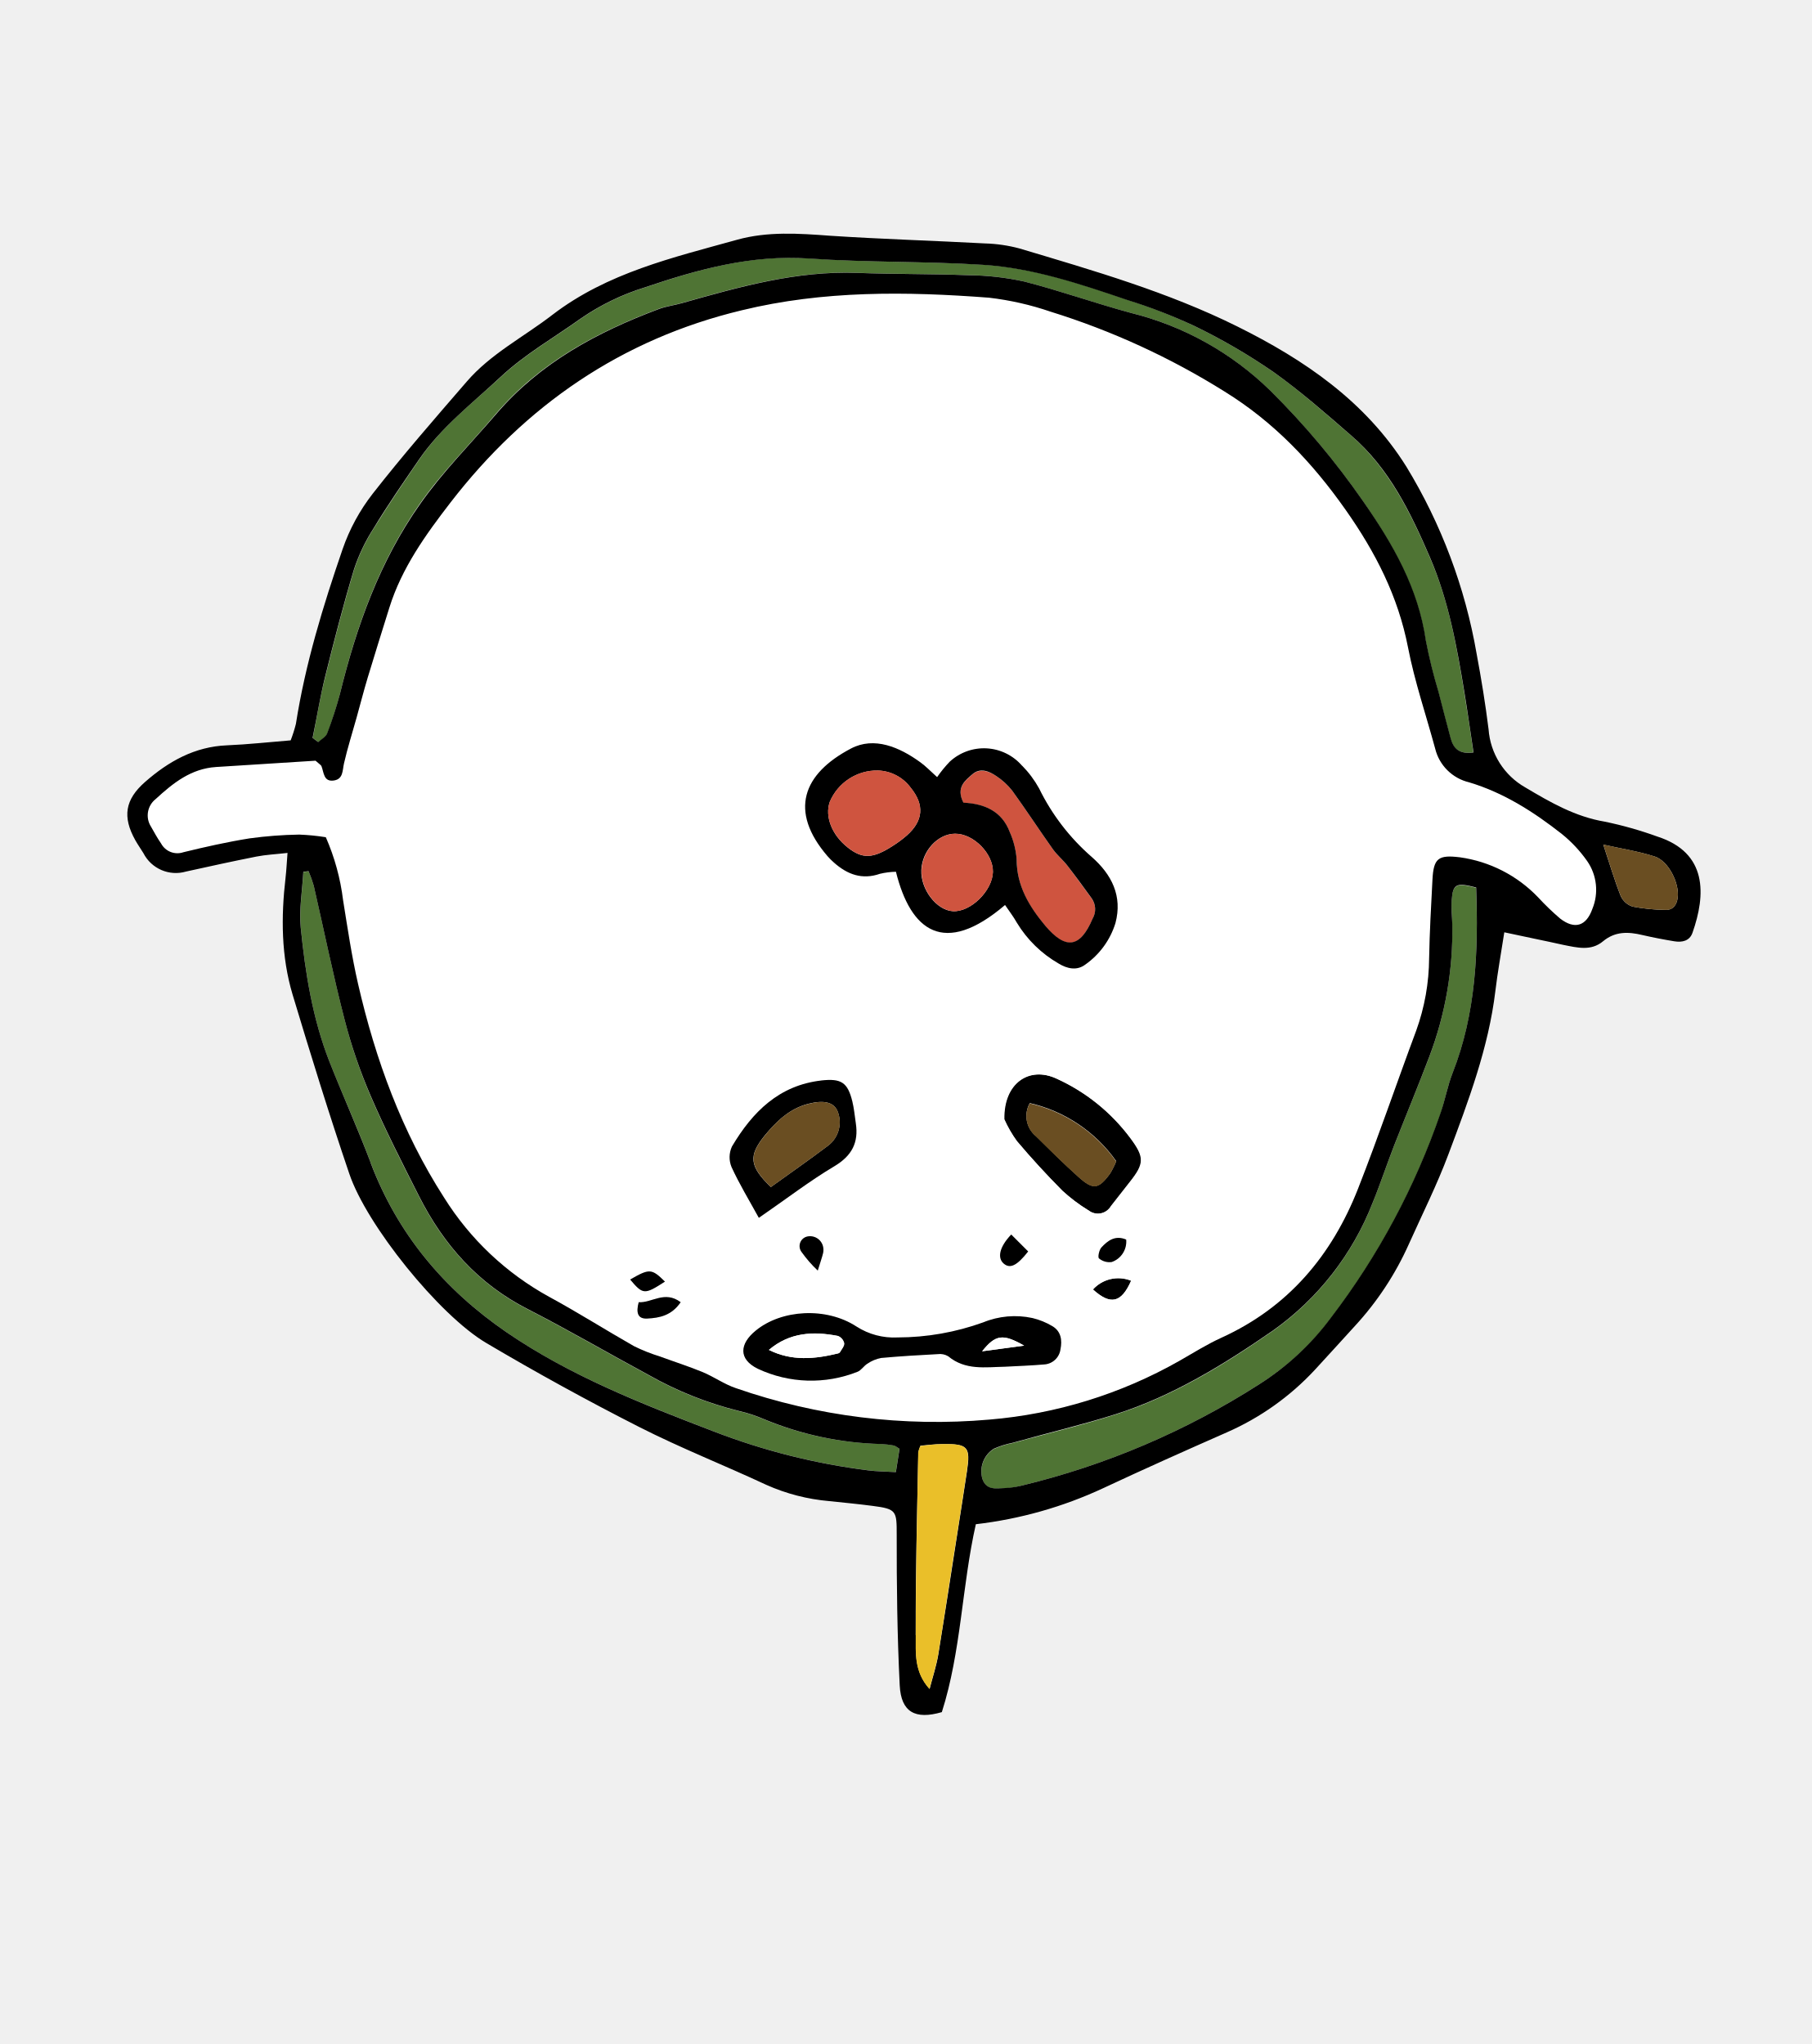
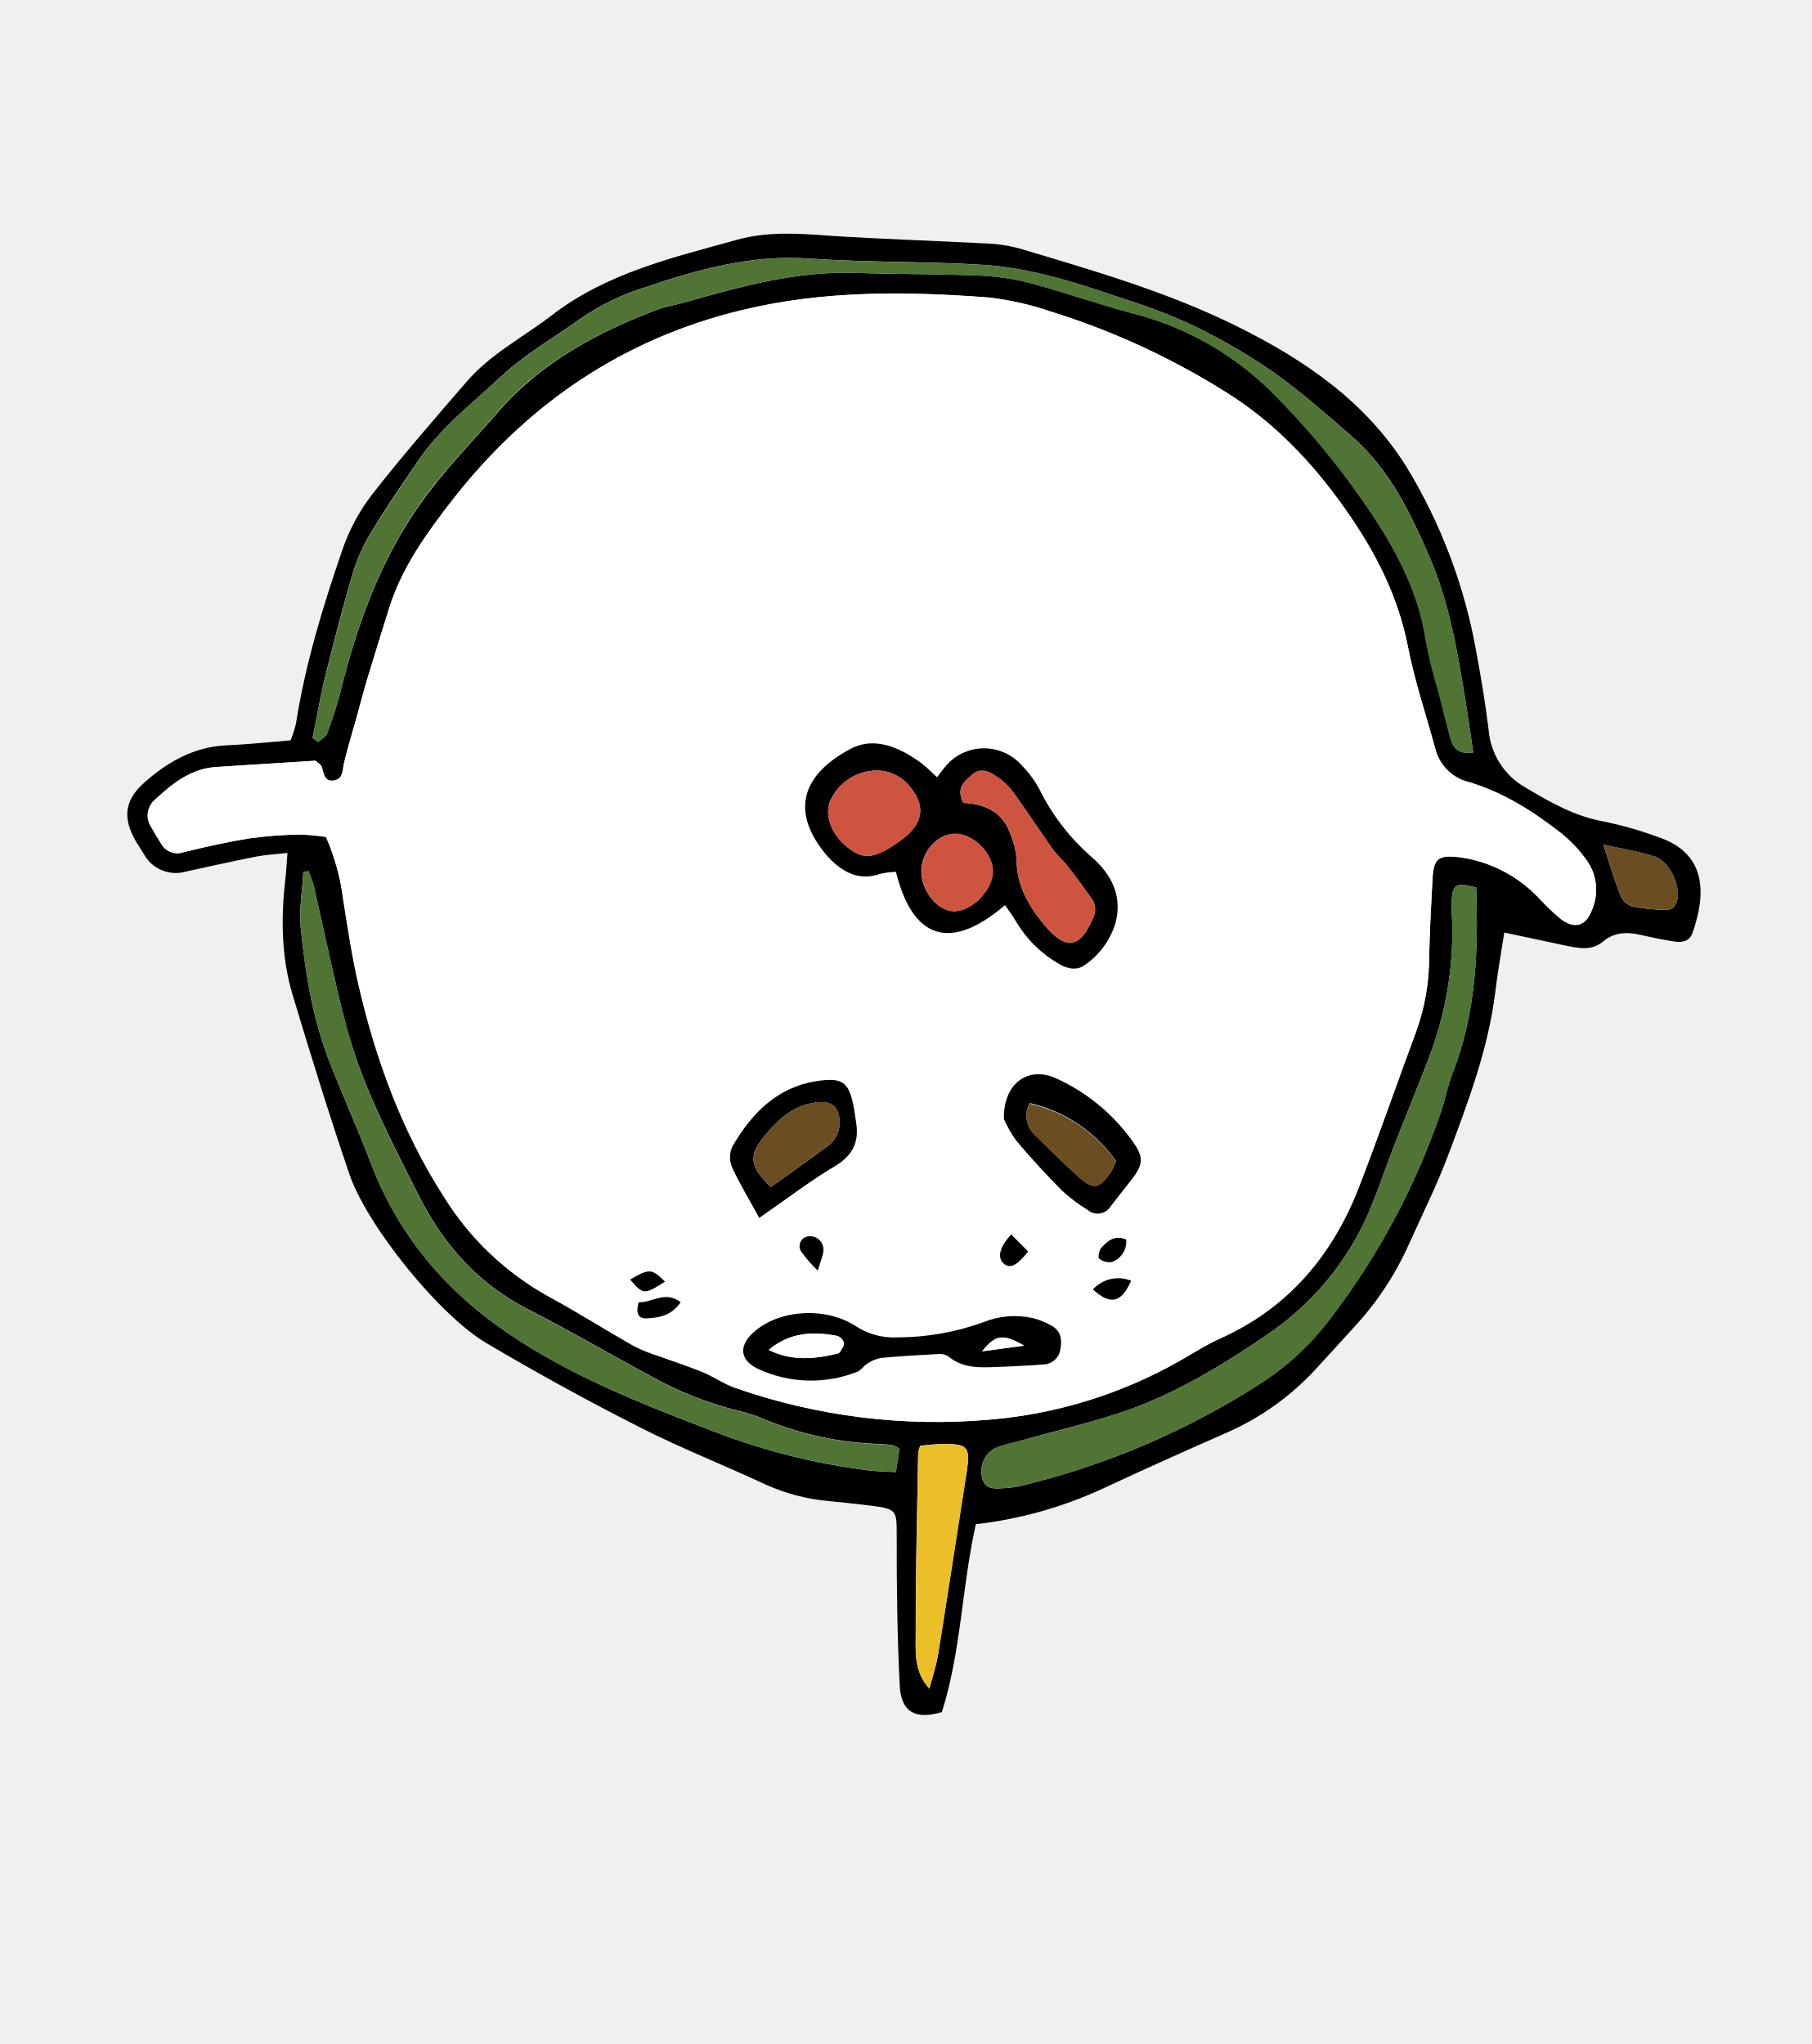
<svg xmlns="http://www.w3.org/2000/svg" id="圖層_1" data-name="圖層 1" viewBox="0 0 287.81 324.7">
  <defs>
-     <style>.cls-1{fill:#4f7434;}.cls-2{fill:#fff;}.cls-3{fill:#cf543f;}.cls-4{fill:#6a4e22;}.cls-5{fill:#eabf29;}</style>
+     <style>.cls-1{fill:#6a4e22;}.cls-2{fill:#fff;}.cls-3{fill:#4f7434;}.cls-4{fill:#cf543f;}.cls-5{fill:#eabf29;}</style>
  </defs>
-   <path d="M164.56,180.48c2.21,2.19,4.43,4.38,6.74,6.46s3.16,2,5-.49a12.82,12.82,0,0,0,1-2,23.16,23.16,0,0,0-13.73-9.22A4.14,4.14,0,0,0,164.56,180.48Zm3.21-9.15a30.14,30.14,0,0,1,11.73,9.43c2.3,3.08,2.27,4.07-.06,7-1,1.27-2,2.55-3,3.83a2.42,2.42,0,0,1-3.62.65,26.7,26.7,0,0,1-4.12-3.1c-2.51-2.53-4.94-5.17-7.24-7.9a19.39,19.39,0,0,1-2-3.47C159.35,172.08,163.38,169.3,167.77,171.33Z" />
-   <path class="cls-1" d="M128.59,41.05c9.18.66,18.41.44,27.6,1,7.9.5,15.4,3,22.85,5.57a85.43,85.43,0,0,1,10.65,4.15,95.92,95.92,0,0,1,12.54,7.3c4.34,3.06,8.32,6.63,12.36,10.1,6,5.21,9.42,12.2,12.51,19.35,3,6.86,4.27,14.13,5.47,21.44.52,3.16,1,6.33,1.45,9.56-2.24.33-3.19-.62-3.63-2.26q-1-3.68-1.93-7.38a81.43,81.43,0,0,1-2-8.08c-1.24-8.39-5.3-15.43-10-22.22a124.71,124.71,0,0,0-14.69-17.51,48.18,48.18,0,0,0-22.12-12.36c-5.69-1.51-11.25-3.52-17-5a42.89,42.89,0,0,0-8.89-1c-5.89-.23-11.8-.15-17.69-.37-9.63-.36-18.73,2.23-27.84,4.81-1.22.34-2.5.5-3.67.94-9.82,3.69-18.85,8.52-25.83,16.69-4,4.74-8.45,9.12-12.07,14.28C60.25,89.25,56.61,99.48,54,110.21A64,64,0,0,1,52,116.49c-.2.57-.94.94-1.43,1.4l-.89-.66c.65-3.26,1.17-6.54,2-9.76,1.42-5.71,2.89-11.42,4.59-17.06a28.62,28.62,0,0,1,3.14-6.54c2.3-3.73,4.79-7.36,7.27-11,3.51-5.11,8.4-8.87,12.88-13,3.9-3.64,8.48-6.22,12.75-9.29a37.48,37.48,0,0,1,10.18-4.93C110.95,42.77,119.44,40.4,128.59,41.05Z" />
+   <path d="M263.25,132.93c8,2.58,7.71,9.24,5.58,15.29-.46,1.31-1.66,1.55-2.88,1.35-1.71-.28-3.41-.61-5.1-1-2.23-.53-4.31-.6-6.23,1s-4.12,1-6.3.57c-3-.67-6-1.26-9.38-2-.53,3.45-1.07,6.37-1.42,9.33-1.08,9-4.29,17.49-7.45,25.92-1.82,4.87-4.16,9.53-6.29,14.28a48.13,48.13,0,0,1-8.56,13c-2.12,2.3-4.19,4.63-6.32,6.92a42.2,42.2,0,0,1-14.06,10c-6.56,2.89-13.11,5.81-19.6,8.85A65.94,65.94,0,0,1,155,242.13c-2.23,9.9-2.32,20.19-5.4,29.85-4.24,1.23-6.47,0-6.69-4.24-.4-8-.49-15.94-.48-23.92,0-3.78,0-4.11-3.81-4.6-2.29-.3-4.6-.52-6.89-.76a31,31,0,0,1-10-2.58c-6.71-3.13-13.62-5.85-20.21-9.2q-12.36-6.28-24.31-13.35c-7.47-4.42-19-18.71-21.75-26.91-3.2-9.41-6.13-18.91-9-28.44-1.81-6.06-1.84-12.32-1.11-18.58.13-1.12.18-2.25.31-3.91-1.84.21-3.41.28-4.94.58-3.74.74-7.46,1.56-11.18,2.38a5.78,5.78,0,0,1-6.77-2.92c-.42-.69-.89-1.35-1.29-2.06-2.07-3.71-1.64-6.45,1.55-9.25,3.74-3.28,7.89-5.61,13-5.82,3.33-.14,6.66-.51,10.13-.79A22.21,22.21,0,0,0,47,115c1.49-9.52,4.3-18.7,7.42-27.77a30.62,30.62,0,0,1,4.77-8.79c4.77-6.1,9.86-11.94,14.93-17.8C77.93,56.2,83.18,53.54,87.76,50c8.72-6.68,19.13-9.08,29.34-11.92,4.81-1.34,9.8-1,14.76-.63,8.19.54,16.41.78,24.6,1.22a23.65,23.65,0,0,1,5.47.8c11.74,3.51,23.53,6.9,34.56,12.37,10.7,5.31,20.4,11.91,26.9,22.3a84.93,84.93,0,0,1,11.15,29.7c.75,4,1.4,8,1.9,12a11.58,11.58,0,0,0,5.84,9.25c4,2.38,7.93,4.65,12.64,5.44A60.29,60.29,0,0,1,263.25,132.93Zm3.23,9.69c.31-2.31-1.45-5.85-3.65-6.56-2.58-.83-5.29-1.24-8.17-1.89,1,3,1.76,5.63,2.76,8.15a3.15,3.15,0,0,0,1.9,1.7,29.9,29.9,0,0,0,5.15.52C265.73,144.6,266.32,143.79,266.48,142.62Zm-13.56,1.79a8,8,0,0,0-.82-7.63,21,21,0,0,0-4-4.28c-4.47-3.52-9.25-6.58-14.77-8.23a7.27,7.27,0,0,1-5.37-5.35c-1.45-5.35-3.26-10.64-4.31-16.06-1.58-8.14-5.17-15.13-9.92-21.88-5.29-7.52-11.4-13.95-19.2-18.77a118.11,118.11,0,0,0-27.66-12.7,46.86,46.86,0,0,0-9.78-2.22c-13.16-1-26.29-1.16-39.27,2C98.7,53.88,83.48,64.39,71.56,79.82c-3.94,5.11-7.74,10.39-9.71,16.69-1.16,3.73-2.34,7.45-3.46,11.18-.63,2.09-1.16,4.2-1.75,6.3-.67,2.42-1.44,4.82-2,7.27-.26,1.14-.11,2.48-1.58,2.72-1.68.27-1.6-1.27-2-2.28-.08-.18-.32-.3-.94-.86l-15.78,1c-4,.25-6.86,2.56-9.61,5.09a3.31,3.31,0,0,0-.74,4.4c.51.91,1,1.8,1.6,2.67a2.94,2.94,0,0,0,3.55,1.38c3.48-.85,7-1.64,10.51-2.2a66.14,66.14,0,0,1,7.88-.6,35.06,35.06,0,0,1,4.23.38,35.7,35.7,0,0,1,2.74,10c.72,4.45,1.37,8.91,2.38,13.3,2.76,12,6.94,23.49,13.66,33.94A45.47,45.47,0,0,0,87.21,206c4.57,2.48,9,5.29,13.5,7.85a28,28,0,0,0,4.13,1.64c2.25.83,4.55,1.56,6.78,2.48,1.79.75,3.42,1.92,5.25,2.54a96.85,96.85,0,0,0,40.29,5,73.42,73.42,0,0,0,30.17-9.33c2.21-1.26,4.38-2.63,6.69-3.68,10.61-4.83,17.53-13.07,21.7-23.7,3.25-8.28,6.11-16.72,9.22-25.06A34.47,34.47,0,0,0,227,152.21c.08-4.16.31-8.33.53-12.49.18-3.39.93-3.95,4.36-3.53a21.22,21.22,0,0,1,12.43,6.37,40.94,40.94,0,0,0,3.5,3.37C250.14,147.7,252,147.12,252.92,144.4Zm-22.2,26.07c3.73-9.48,4.11-19.34,3.75-29.49-3.21-.83-3.7-.56-3.89,2.08-.09,1.26.07,2.54.1,3.81a56.23,56.23,0,0,1-3.66,21c-1.8,4.74-3.75,9.43-5.6,14.15-1.17,3-2.18,6.09-3.41,9.08a44.8,44.8,0,0,1-15.8,20.25c-7.78,5.38-15.9,10.4-25,13.3-5.39,1.71-10.9,3-16.35,4.54a14.53,14.53,0,0,0-3,.94,4.26,4.26,0,0,0-1.81,4.83c.62,1.79,2.14,1.48,3.49,1.43a14.52,14.52,0,0,0,2.73-.39A123.73,123.73,0,0,0,200,219.91a42.64,42.64,0,0,0,11.39-10.57,115.22,115.22,0,0,0,17.43-32.56C229.55,174.7,229.92,172.5,230.72,170.47Zm-.34-53.2c.44,1.64,1.39,2.59,3.63,2.26-.49-3.23-.93-6.4-1.45-9.56-1.2-7.3-2.51-14.58-5.47-21.44-3.09-7.15-6.46-14.14-12.51-19.35-4-3.47-8-7-12.36-10.1a95.92,95.92,0,0,0-12.54-7.3A85.43,85.43,0,0,0,179,47.64c-7.44-2.54-15-5.07-22.85-5.57-9.18-.58-18.42-.36-27.6-1s-17.65,1.71-26.09,4.57a37.48,37.48,0,0,0-10.18,4.93c-4.27,3.06-8.85,5.65-12.75,9.29-4.48,4.18-9.36,7.93-12.88,13-2.48,3.62-5,7.25-7.27,11a28.62,28.62,0,0,0-3.14,6.54c-1.7,5.63-3.17,11.34-4.59,17.06-.8,3.22-1.32,6.51-2,9.76l.89.66c.49-.46,1.23-.83,1.43-1.4A64,64,0,0,0,54,110.21c2.64-10.73,6.29-21,12.73-30.14,3.62-5.15,8-9.54,12.07-14.28,7-8.17,16-13,25.83-16.69,1.17-.44,2.46-.6,3.67-.94,9.11-2.58,18.21-5.17,27.84-4.81,5.89.22,11.8.14,17.69.37a42.89,42.89,0,0,1,8.89,1c5.7,1.46,11.26,3.46,17,5a48.18,48.18,0,0,1,22.12,12.36,124.71,124.71,0,0,1,14.69,17.51c4.74,6.79,8.8,13.83,10,22.22a81.43,81.43,0,0,0,2,8.08Q229.39,113.59,230.38,117.27ZM153.56,233.73c.59-3.91.16-4.4-3.91-4.34-1.21,0-2.42.17-3.47.25a5.37,5.37,0,0,0-.34,1c-.16,9.69-.43,19.38-.39,29.06,0,2.79-.3,5.79,2.18,8.54.47-1.84,1.08-3.65,1.39-5.52,1-6.14,1.94-12.3,2.9-18.45C152.47,240.8,153,237.27,153.56,233.73Zm-10.69-3.59c-.5-.3-.68-.49-.89-.52a15.78,15.78,0,0,0-2.06-.24,51.67,51.67,0,0,1-18.55-3.94,23.33,23.33,0,0,0-3.95-1.3A56.84,56.84,0,0,1,103,218.4c-6.41-3.46-12.7-7.13-19.18-10.45-7.85-4-13.34-10.2-17.25-17.92-2.66-5.26-5.35-10.51-7.68-15.92A82.59,82.59,0,0,1,54.74,162c-1.81-7-3.27-14.18-4.9-21.28a20.52,20.52,0,0,0-.83-2.33l-.83.1c-.16,3-.7,6-.41,8.89.73,7.24,1.88,14.44,4.56,21.28,2.1,5.38,4.5,10.64,6.53,16C63.14,196,70.49,204.78,80.4,211.6c10.2,7,21.62,11.44,33.06,15.83a104.14,104.14,0,0,0,24.48,6.15c1.35.17,2.72.17,4.36.27Z" />
+   <path class="cls-1" d="M262.83,136.05c2.2.71,4,4.26,3.65,6.56-.16,1.17-.75,2-2,1.92a29.9,29.9,0,0,1-5.15-.52,3.15,3.15,0,0,1-1.9-1.7c-1-2.52-1.76-5.13-2.76-8.15C257.54,134.81,260.25,135.22,262.83,136.05Z" />
+   <path class="cls-2" d="M252.1,136.77a8,8,0,0,1,.82,7.63c-1,2.72-2.78,3.3-5.1,1.52a40.94,40.94,0,0,1-3.5-3.37,21.22,21.22,0,0,0-12.43-6.37c-3.44-.42-4.18.14-4.36,3.53-.22,4.16-.45,8.33-.53,12.49A34.47,34.47,0,0,1,225,163.75c-3.11,8.34-6,16.78-9.22,25.06-4.18,10.63-11.09,18.87-21.7,23.7-2.31,1-4.48,2.42-6.69,3.68a73.42,73.42,0,0,1-30.17,9.33,96.85,96.85,0,0,1-40.29-5c-1.83-.61-3.46-1.79-5.25-2.54-2.22-.92-4.52-1.65-6.78-2.48a28,28,0,0,1-4.13-1.64c-4.53-2.56-8.93-5.37-13.5-7.85a45.47,45.47,0,0,1-16.68-15.83c-6.72-10.45-10.89-21.92-13.66-33.94-1-4.38-1.66-8.85-2.38-13.3a35.7,35.7,0,0,0-2.74-10,35.06,35.06,0,0,0-4.23-.38,66.14,66.14,0,0,0-7.88.6c-3.53.57-7,1.35-10.51,2.2A2.94,2.94,0,0,1,25.58,134c-.56-.87-1.09-1.77-1.6-2.67a3.31,3.31,0,0,1,.74-4.4c2.75-2.52,5.65-4.83,9.61-5.09l15.78-1c.63.56.86.67.94.86.41,1,.33,2.55,2,2.28,1.47-.24,1.32-1.58,1.58-2.72.56-2.45,1.33-4.85,2-7.27.58-2.1,1.12-4.21,1.75-6.3,1.13-3.74,2.3-7.46,3.46-11.18,2-6.3,5.76-11.58,9.71-16.69C83.48,64.39,98.7,53.88,117.83,49.25c13-3.14,26.11-3,39.27-2a46.86,46.86,0,0,1,9.78,2.22,118.11,118.11,0,0,1,27.66,12.7c7.8,4.82,13.91,11.25,19.2,18.77,4.75,6.75,8.34,13.74,9.92,21.88,1.06,5.43,2.86,10.71,4.31,16.06a7.27,7.27,0,0,0,5.37,5.35c5.52,1.65,10.3,4.71,14.77,8.23A21,21,0,0,1,252.1,136.77Zm-72.66,51c2.32-2.94,2.35-3.93.06-7a30.14,30.14,0,0,0-11.73-9.43c-4.39-2-8.42.75-8.3,6.46a19.39,19.39,0,0,0,2,3.47c2.3,2.73,4.72,5.36,7.24,7.9a26.7,26.7,0,0,0,4.12,3.1,2.42,2.42,0,0,0,3.62-.65C177.46,190.32,178.44,189,179.44,187.77Zm-2.86,12.71a3.43,3.43,0,0,0,2.3-3.57c-1.76-.74-2.94.18-3.94,1.26-.37.4-.61,1.58-.4,1.75A2.59,2.59,0,0,0,176.58,200.48Zm3.08,3a5.43,5.43,0,0,0-6.06,1.39C176.38,207.35,178.1,207,179.66,203.45Zm-2.5-56.77c1.16-4.33-.62-7.75-3.74-10.5A34.51,34.51,0,0,1,165,125.25a16.54,16.54,0,0,0-2.69-3.6,8,8,0,0,0-11.47-.59,19.89,19.89,0,0,0-2,2.45c-1.13-1-1.84-1.76-2.67-2.36-3.35-2.4-7.36-4.12-11-2.19-7.67,4-9.9,9.95-3.74,17.1a10.46,10.46,0,0,0,1,1c2.13,1.9,4.48,2.76,7.34,1.8a12,12,0,0,1,2.53-.32c2.33,9.38,7.61,13.56,17.33,5.28.64,1,1.32,1.85,1.88,2.82a18.56,18.56,0,0,0,6.63,6.48c1.36.84,2.89,1.22,4.23.17A12.6,12.6,0,0,0,177.16,146.67Zm-8.75,67.67c.31-1.46.1-2.85-1.26-3.67a11.38,11.38,0,0,0-3.18-1.3,13.23,13.23,0,0,0-7.83.69,40.2,40.2,0,0,1-13.59,2.39,11,11,0,0,1-6.54-1.74c-4.79-3.13-11.9-2.7-16,.66-2.53,2.08-2.82,4.51.35,6.06a19.94,19.94,0,0,0,15.81.48c.61-.22,1-1,1.6-1.3a5.71,5.71,0,0,1,2.17-.9c3-.28,6-.46,9-.61a2.56,2.56,0,0,1,1.65.34c2.7,2.28,5.86,1.72,9,1.66,2.08-.11,4.16-.18,6.23-.36A2.77,2.77,0,0,0,168.41,214.35Zm-5.1-15.54-2.69-2.69c-1.92,2-2.27,3.66-1.21,4.6S161.51,201.11,163.31,198.8Zm-30.74-13.55c2.79-1.67,3.87-3.76,3.4-6.84-.17-1.14-.27-2.3-.54-3.41-.74-3.05-1.75-3.73-4.95-3.37-6.74.76-11,5-14.15,10.49a4.07,4.07,0,0,0-.07,3.25c1.23,2.69,2.79,5.24,4.34,8.08C125,190.44,128.63,187.61,132.57,185.26Zm-1.81,13.79a2.32,2.32,0,0,0,0-1,2.12,2.12,0,0,0-2.56-1.6,1.56,1.56,0,0,0-.81,2.49,20.1,20.1,0,0,0,2.54,2.91C130.38,200.32,130.61,199.69,130.76,199.05Zm-22.64,7.85c-2.56-2-4.58.1-6.67,0-.43,1.56-.23,2.69,1.37,2.6C104.73,209.36,106.67,209,108.12,206.9Zm-2.5-3.31c-2.12-2.09-2.45-2.1-5.53-.33C102.13,205.67,102.36,205.7,105.62,203.59Z" />
+   <path class="cls-3" d="M234.47,141c.36,10.15,0,20-3.75,29.49-.8,2-1.17,4.23-1.87,6.31a115.22,115.22,0,0,1-17.43,32.56A42.64,42.64,0,0,1,200,219.91,123.73,123.73,0,0,1,162.28,236a14.52,14.52,0,0,1-2.73.39c-1.35,0-2.87.36-3.49-1.43a4.26,4.26,0,0,1,1.81-4.83,14.53,14.53,0,0,1,3-.94c5.45-1.51,11-2.82,16.35-4.54,9.13-2.9,17.25-7.92,25-13.3A44.8,44.8,0,0,0,218,191.15c1.23-3,2.23-6.07,3.41-9.08,1.84-4.73,3.8-9.41,5.6-14.15a56.23,56.23,0,0,0,3.66-21c0-1.27-.18-2.55-.1-3.81C230.76,140.42,231.25,140.15,234.47,141Z" />
+   <path class="cls-3" d="M234,119.54c-2.24.33-3.19-.62-3.63-2.26q-1-3.68-1.93-7.38a81.43,81.43,0,0,1-2-8.08c-1.24-8.39-5.3-15.43-10-22.22a124.71,124.71,0,0,0-14.69-17.51,48.18,48.18,0,0,0-22.12-12.36c-5.69-1.51-11.25-3.52-17-5a42.89,42.89,0,0,0-8.89-1c-5.89-.23-11.8-.15-17.69-.37-9.63-.36-18.73,2.23-27.84,4.81-1.22.34-2.5.5-3.67.94-9.82,3.69-18.85,8.52-25.83,16.69-4,4.74-8.45,9.12-12.07,14.28C60.25,89.25,56.61,99.48,54,110.21A64,64,0,0,1,52,116.49c-.2.57-.94.94-1.43,1.4l-.89-.66c.65-3.26,1.17-6.54,2-9.76,1.42-5.71,2.89-11.42,4.59-17.06a28.62,28.62,0,0,1,3.14-6.54c2.3-3.73,4.79-7.36,7.27-11,3.51-5.11,8.4-8.87,12.88-13,3.9-3.64,8.48-6.22,12.75-9.29a37.48,37.48,0,0,1,10.18-4.93c8.45-2.86,16.94-5.22,26.09-4.57s18.41.44,27.6,1c7.9.5,15.4,3,22.85,5.57a85.43,85.43,0,0,1,10.65,4.15,95.92,95.92,0,0,1,12.54,7.3c4.34,3.06,8.32,6.63,12.36,10.1,6,5.21,9.42,12.2,12.51,19.35,3,6.86,4.27,14.13,5.47,21.44C233.08,113.14,233.52,116.3,234,119.54Z" />
+   <path d="M179.5,180.76c2.3,3.08,2.27,4.07-.06,7-1,1.27-2,2.55-3,3.83a2.42,2.42,0,0,1-3.62.65,26.7,26.7,0,0,1-4.12-3.1c-2.51-2.53-4.94-5.17-7.24-7.9a19.39,19.39,0,0,1-2-3.47c-.13-5.71,3.91-8.49,8.3-6.46A30.14,30.14,0,0,1,179.5,180.76Zm-3.21,5.69a12.82,12.82,0,0,0,1-2,23.16,23.16,0,0,0-13.73-9.22,4.14,4.14,0,0,0,1,5.2c2.21,2.19,4.43,4.38,6.74,6.46S174.46,188.92,176.28,186.46Z" />
+   <path d="M178.88,196.91a3.43,3.43,0,0,1-2.3,3.57,2.59,2.59,0,0,1-2-.56c-.21-.16,0-1.34.4-1.75C175.94,197.09,177.12,196.16,178.88,196.91Z" />
  <path d="M173.6,204.84a5.43,5.43,0,0,1,6.06-1.39C178.1,207,176.38,207.35,173.6,204.84Z" />
-   <path class="cls-2" d="M100.09,203.26c2,2.41,2.26,2.43,5.53.33C103.5,201.5,103.17,201.49,100.09,203.26Zm1.36,3.6c-.43,1.56-.23,2.69,1.37,2.6,1.91-.1,3.85-.44,5.3-2.56C105.56,205,103.54,207,101.45,206.86Zm58-6.15c1,.88,2.09.4,3.9-1.91l-2.69-2.69C158.71,198.11,158.35,199.77,159.41,200.71Zm13.44-8.46a2.42,2.42,0,0,0,3.62-.65c1-1.28,2-2.56,3-3.83,2.32-2.94,2.35-3.93.06-7a30.14,30.14,0,0,0-11.73-9.43c-4.39-2-8.42.75-8.3,6.46a19.39,19.39,0,0,0,2,3.47c2.3,2.73,4.72,5.36,7.24,7.9A26.7,26.7,0,0,0,172.86,192.25Zm1.68,7.67a2.59,2.59,0,0,0,2,.56,3.43,3.43,0,0,0,2.3-3.57c-1.76-.74-2.94.18-3.94,1.26C174.57,198.58,174.33,199.76,174.54,199.92Zm-54.16,17.52a19.94,19.94,0,0,0,15.81.48c.61-.22,1-1,1.6-1.3a5.71,5.71,0,0,1,2.17-.9c3-.28,6-.46,9-.61a2.56,2.56,0,0,1,1.65.34c2.7,2.28,5.86,1.72,9,1.66,2.08-.11,4.16-.18,6.23-.36a2.77,2.77,0,0,0,2.6-2.4c.31-1.46.1-2.85-1.26-3.67a11.38,11.38,0,0,0-3.18-1.3,13.23,13.23,0,0,0-7.83.69,40.2,40.2,0,0,1-13.59,2.39,11,11,0,0,1-6.54-1.74c-4.79-3.13-11.9-2.7-16,.66C117.5,213.47,117.21,215.89,120.38,217.44ZM117.83,49.25c13-3.14,26.11-3,39.27-2a46.86,46.86,0,0,1,9.78,2.22,118.11,118.11,0,0,1,27.66,12.7c7.8,4.82,13.91,11.25,19.2,18.77,4.75,6.75,8.34,13.74,9.92,21.88,1.06,5.43,2.86,10.71,4.31,16.06a7.27,7.27,0,0,0,5.37,5.35c5.52,1.65,10.3,4.71,14.77,8.23a21,21,0,0,1,4,4.28,8,8,0,0,1,.82,7.63c-1,2.72-2.78,3.3-5.1,1.52a40.94,40.94,0,0,1-3.5-3.37,21.22,21.22,0,0,0-12.43-6.37c-3.44-.42-4.18.14-4.36,3.53-.22,4.16-.45,8.33-.53,12.49A34.47,34.47,0,0,1,225,163.75c-3.11,8.34-6,16.78-9.22,25.06-4.18,10.63-11.09,18.87-21.7,23.7-2.31,1-4.48,2.42-6.69,3.68a73.42,73.42,0,0,1-30.17,9.33,96.85,96.85,0,0,1-40.29-5c-1.83-.61-3.46-1.79-5.25-2.54-2.22-.92-4.52-1.65-6.78-2.48a28,28,0,0,1-4.13-1.64c-4.53-2.56-8.93-5.37-13.5-7.85a45.47,45.47,0,0,1-16.68-15.83c-6.72-10.45-10.89-21.92-13.66-33.94-1-4.38-1.66-8.85-2.38-13.3a35.7,35.7,0,0,0-2.74-10,35.06,35.06,0,0,0-4.23-.38,66.14,66.14,0,0,0-7.88.6c-3.53.57-7,1.35-10.51,2.2A2.94,2.94,0,0,1,25.58,134c-.56-.87-1.09-1.77-1.6-2.67a3.31,3.31,0,0,1,.74-4.4c2.75-2.52,5.65-4.83,9.61-5.09l15.78-1c.63.56.86.67.94.86.41,1,.33,2.55,2,2.28,1.47-.24,1.32-1.58,1.58-2.72.56-2.45,1.33-4.85,2-7.27.58-2.1,1.12-4.21,1.75-6.3,1.13-3.74,2.3-7.46,3.46-11.18,2-6.3,5.76-11.58,9.71-16.69C83.48,64.39,98.7,53.88,117.83,49.25Zm12.93,149.8a2.32,2.32,0,0,0,0-1,2.12,2.12,0,0,0-2.56-1.6,1.56,1.56,0,0,0-.81,2.49,20.1,20.1,0,0,0,2.54,2.91C130.38,200.32,130.61,199.69,130.76,199.05Zm42.85,5.79c2.77,2.51,4.49,2.17,6.06-1.39A5.43,5.43,0,0,0,173.6,204.84Zm-53-11.38c4.36-3,8-5.86,12-8.2,2.79-1.67,3.87-3.76,3.4-6.84-.17-1.14-.27-2.3-.54-3.41-.74-3.05-1.75-3.73-4.95-3.37-6.74.76-11,5-14.15,10.49a4.07,4.07,0,0,0-.07,3.25C117.5,188.07,119.05,190.62,120.61,193.46Zm40.91-46.86a18.56,18.56,0,0,0,6.63,6.48c1.36.84,2.89,1.22,4.23.17a12.6,12.6,0,0,0,4.79-6.58c1.16-4.33-.62-7.75-3.74-10.5A34.51,34.51,0,0,1,165,125.25a16.54,16.54,0,0,0-2.69-3.6,8,8,0,0,0-11.47-.59,19.89,19.89,0,0,0-2,2.45c-1.13-1-1.84-1.76-2.67-2.36-3.35-2.4-7.36-4.12-11-2.19-7.67,4-9.9,9.95-3.74,17.1a10.46,10.46,0,0,0,1,1c2.13,1.9,4.48,2.76,7.34,1.8a12,12,0,0,1,2.53-.32c2.33,9.38,7.61,13.56,17.33,5.28C160.29,144.74,161,145.64,161.52,146.6Z" />
-   <path d="M122.13,214.44c3.62,1.81,7.28,1.46,11,.56a.48.48,0,0,0,.29-.17c.27-.48.74-1,.69-1.44a1.63,1.63,0,0,0-1-1.17C129.18,211.49,125.42,211.64,122.13,214.44ZM164,209.38a11.38,11.38,0,0,1,3.18,1.3c1.35.82,1.56,2.21,1.26,3.67a2.77,2.77,0,0,1-2.6,2.4c-2.07.18-4.15.25-6.23.36-3.1.06-6.26.61-9-1.66a2.56,2.56,0,0,0-1.65-.34c-3,.16-6,.33-9,.61a5.71,5.71,0,0,0-2.17.9c-.59.35-1,1.08-1.6,1.3a19.94,19.94,0,0,1-15.81-.48c-3.17-1.55-2.88-4-.35-6.06,4.09-3.37,11.2-3.79,16-.66a11,11,0,0,0,6.54,1.74,40.2,40.2,0,0,0,13.59-2.39A13.23,13.23,0,0,1,164,209.38Zm-8,5.28,6.67-.9C159.29,211.83,158.13,212,156,214.65Z" />
-   <path d="M174.94,198.17c1-1.08,2.18-2,3.94-1.26a3.43,3.43,0,0,1-2.3,3.57,2.59,2.59,0,0,1-2-.56C174.33,199.76,174.57,198.58,174.94,198.17Z" />
-   <path d="M100.09,203.26c3.08-1.77,3.41-1.76,5.53.33C102.36,205.7,102.13,205.67,100.09,203.26Z" />
-   <path class="cls-3" d="M173.4,142.73a3,3,0,0,1,.14,3.25c-2,4.62-4.24,5-7.51,1.11-2.58-3.05-4.54-6.34-4.55-10.56a13,13,0,0,0-1.09-4.32c-1.26-3.35-4-4.53-7.36-4.67-1.23-2.41.26-3.49,1.41-4.51s2.65-.55,3.82.27a10.66,10.66,0,0,1,2.53,2.32c2.22,3.07,4.29,6.24,6.48,9.33.66.93,1.57,1.67,2.28,2.57C170.86,139.23,172.12,141,173.4,142.73Z" />
-   <path class="cls-4" d="M163.56,175.28a23.16,23.16,0,0,1,13.73,9.22,12.82,12.82,0,0,1-1,2c-1.82,2.47-2.66,2.58-5,.49s-4.53-4.27-6.74-6.46A4.14,4.14,0,0,1,163.56,175.28Z" />
-   <path class="cls-1" d="M139.92,229.38a15.78,15.78,0,0,1,2.06.24c.21,0,.39.22.89.52l-.58,3.7c-1.64-.1-3-.1-4.36-.27a104.14,104.14,0,0,1-24.48-6.15C102,223,90.6,218.62,80.4,211.6c-9.9-6.82-17.26-15.58-21.53-26.91-2-5.4-4.43-10.66-6.53-16-2.68-6.83-3.83-14-4.56-21.28-.29-2.92.25-5.93.41-8.89l.83-.1a20.52,20.52,0,0,1,.83,2.33c1.63,7.09,3.08,14.23,4.9,21.28a82.59,82.59,0,0,0,4.12,12.11c2.33,5.4,5,10.66,7.68,15.92,3.91,7.72,9.4,13.91,17.25,17.92,6.48,3.32,12.78,7,19.18,10.45a56.84,56.84,0,0,0,14.45,5.75,23.33,23.33,0,0,1,3.95,1.3A51.67,51.67,0,0,0,139.92,229.38Z" />
-   <path d="M134.65,134.63c2.34,1.85,4,1.8,7.21-.29a17.36,17.36,0,0,0,2.21-1.65q3.89-3.48.59-7.55a6.73,6.73,0,0,0-5.21-2.74,8.14,8.14,0,0,0-7.66,5C131,129.73,132.13,132.64,134.65,134.63Zm23.06,3.89c.07-2.9-3.07-6.1-6-6.08-2.73,0-5.24,2.71-5.37,5.77s2.41,6.38,5,6.54C154.17,144.92,157.63,141.52,157.71,138.52ZM154.44,123c-1.15,1-2.64,2.1-1.41,4.51,3.31.15,6.1,1.32,7.36,4.67a13,13,0,0,1,1.09,4.32c0,4.22,2,7.51,4.55,10.56,3.27,3.87,5.54,3.51,7.51-1.11a3,3,0,0,0-.14-3.25c-1.27-1.75-2.54-3.5-3.86-5.2-.7-.9-1.62-1.65-2.28-2.57-2.19-3.09-4.26-6.26-6.48-9.33a10.66,10.66,0,0,0-2.53-2.32C157.08,122.48,155.67,121.92,154.44,123Zm7.91-1.37a16.54,16.54,0,0,1,2.69,3.6,34.51,34.51,0,0,0,8.39,10.92c3.12,2.75,4.9,6.17,3.74,10.5a12.6,12.6,0,0,1-4.79,6.58c-1.33,1-2.87.66-4.23-.17a18.56,18.56,0,0,1-6.63-6.48c-.56-1-1.24-1.86-1.88-2.82-9.71,8.28-15,4.1-17.33-5.28a12,12,0,0,0-2.53.32c-2.86,1-5.21.1-7.34-1.8a10.46,10.46,0,0,1-1-1c-6.16-7.16-3.93-13.08,3.74-17.1,3.68-1.93,7.69-.22,11,2.19.83.59,1.55,1.35,2.67,2.36a19.89,19.89,0,0,1,2-2.45A8,8,0,0,1,162.35,121.65Z" />
-   <path class="cls-1" d="M159.55,236.43c-1.35,0-2.87.36-3.49-1.43a4.26,4.26,0,0,1,1.81-4.83,14.53,14.53,0,0,1,3-.94c5.45-1.51,11-2.82,16.35-4.54,9.13-2.9,17.25-7.92,25-13.3A44.8,44.8,0,0,0,218,191.15c1.23-3,2.23-6.07,3.41-9.08,1.84-4.73,3.8-9.41,5.6-14.15a56.23,56.23,0,0,0,3.66-21c0-1.27-.18-2.55-.1-3.81.19-2.65.68-2.91,3.89-2.08.36,10.15,0,20-3.75,29.49-.8,2-1.17,4.23-1.87,6.31a115.22,115.22,0,0,1-17.43,32.56A42.64,42.64,0,0,1,200,219.91,123.73,123.73,0,0,1,162.28,236,14.52,14.52,0,0,1,159.55,236.43Z" />
-   <path d="M230.72,170.47c3.73-9.48,4.11-19.34,3.75-29.49-3.21-.83-3.7-.56-3.89,2.08-.09,1.26.07,2.54.1,3.81a56.23,56.23,0,0,1-3.66,21c-1.8,4.74-3.75,9.43-5.6,14.15-1.17,3-2.18,6.09-3.41,9.08a44.8,44.8,0,0,1-15.8,20.25c-7.78,5.38-15.9,10.4-25,13.3-5.39,1.71-10.9,3-16.35,4.54a14.53,14.53,0,0,0-3,.94,4.26,4.26,0,0,0-1.81,4.83c.62,1.79,2.14,1.48,3.49,1.43a14.52,14.52,0,0,0,2.73-.39A123.73,123.73,0,0,0,200,219.91a42.64,42.64,0,0,0,11.39-10.57,115.22,115.22,0,0,0,17.43-32.56C229.55,174.7,229.92,172.5,230.72,170.47Zm35.76-27.85c.31-2.31-1.45-5.85-3.65-6.56-2.58-.83-5.29-1.24-8.17-1.89,1,3,1.76,5.63,2.76,8.15a3.15,3.15,0,0,0,1.9,1.7,29.9,29.9,0,0,0,5.15.52C265.73,144.6,266.32,143.79,266.48,142.62Zm-121,117.14c0,2.79-.3,5.79,2.18,8.54.47-1.84,1.08-3.65,1.39-5.52,1-6.14,1.94-12.3,2.9-18.45.55-3.53,1.11-7.06,1.64-10.59.59-3.91.16-4.4-3.91-4.34-1.21,0-2.42.17-3.47.25a5.37,5.37,0,0,0-.34,1C145.67,240.38,145.41,250.07,145.45,259.75ZM77.22,213.33c-7.47-4.42-19-18.71-21.75-26.91-3.2-9.41-6.13-18.91-9-28.44-1.81-6.06-1.84-12.32-1.11-18.58.13-1.12.18-2.25.31-3.91-1.84.21-3.41.28-4.94.58-3.74.74-7.46,1.56-11.18,2.38a5.78,5.78,0,0,1-6.77-2.92c-.42-.69-.89-1.35-1.29-2.06-2.07-3.71-1.64-6.45,1.55-9.25,3.74-3.28,7.89-5.61,13-5.82,3.33-.14,6.66-.51,10.13-.79A22.21,22.21,0,0,0,47,115c1.49-9.52,4.3-18.7,7.42-27.77a30.62,30.62,0,0,1,4.77-8.79c4.77-6.1,9.86-11.94,14.93-17.8C77.93,56.2,83.18,53.54,87.76,50c8.72-6.68,19.13-9.08,29.34-11.92,4.81-1.34,9.8-1,14.76-.63,8.19.54,16.41.78,24.6,1.22a23.65,23.65,0,0,1,5.47.8c11.74,3.51,23.53,6.9,34.56,12.37,10.7,5.31,20.4,11.91,26.9,22.3a84.93,84.93,0,0,1,11.15,29.7c.75,4,1.4,8,1.9,12a11.58,11.58,0,0,0,5.84,9.25c4,2.38,7.93,4.65,12.64,5.44a60.29,60.29,0,0,1,8.33,2.36c8,2.58,7.71,9.24,5.58,15.29-.46,1.31-1.66,1.55-2.88,1.35-1.71-.28-3.41-.61-5.1-1-2.23-.53-4.31-.6-6.23,1s-4.12,1-6.3.57c-3-.67-6-1.26-9.38-2-.53,3.45-1.07,6.37-1.42,9.33-1.08,9-4.29,17.49-7.45,25.92-1.82,4.87-4.16,9.53-6.29,14.28a48.13,48.13,0,0,1-8.56,13c-2.12,2.3-4.19,4.63-6.32,6.92a42.2,42.2,0,0,1-14.06,10c-6.56,2.89-13.11,5.81-19.6,8.85A65.94,65.94,0,0,1,155,242.13c-2.23,9.9-2.32,20.19-5.4,29.85-4.24,1.23-6.47,0-6.69-4.24-.4-8-.49-15.94-.48-23.92,0-3.78,0-4.11-3.81-4.6-2.29-.3-4.6-.52-6.89-.76a31,31,0,0,1-10-2.58c-6.71-3.13-13.62-5.85-20.21-9.2Q89.17,220.4,77.22,213.33ZM153.79,43.72a42.89,42.89,0,0,1,8.89,1c5.7,1.46,11.26,3.46,17,5a48.18,48.18,0,0,1,22.12,12.36,124.71,124.71,0,0,1,14.69,17.51c4.74,6.79,8.8,13.83,10,22.22a81.43,81.43,0,0,0,2,8.08q.94,3.69,1.93,7.38c.44,1.64,1.39,2.59,3.63,2.26-.49-3.23-.93-6.4-1.45-9.56-1.2-7.3-2.51-14.58-5.47-21.44-3.09-7.15-6.46-14.14-12.51-19.35-4-3.47-8-7-12.36-10.1a95.92,95.92,0,0,0-12.54-7.3A85.43,85.43,0,0,0,179,47.64c-7.44-2.54-15-5.07-22.85-5.57-9.18-.58-18.42-.36-27.6-1s-17.65,1.71-26.09,4.57a37.48,37.48,0,0,0-10.18,4.93c-4.27,3.06-8.85,5.65-12.75,9.29-4.48,4.18-9.36,7.93-12.88,13-2.48,3.62-5,7.25-7.27,11a28.62,28.62,0,0,0-3.14,6.54c-1.7,5.63-3.17,11.34-4.59,17.06-.8,3.22-1.32,6.51-2,9.76l.89.66c.49-.46,1.23-.83,1.43-1.4A64,64,0,0,0,54,110.21c2.64-10.73,6.29-21,12.73-30.14,3.62-5.15,8-9.54,12.07-14.28,7-8.17,16-13,25.83-16.69,1.17-.44,2.46-.6,3.67-.94,9.11-2.58,18.21-5.17,27.84-4.81C142,43.57,147.9,43.49,153.79,43.72ZM51.75,133a35.7,35.7,0,0,1,2.74,10c.72,4.45,1.37,8.91,2.38,13.3,2.76,12,6.94,23.49,13.66,33.94A45.47,45.47,0,0,0,87.21,206c4.57,2.48,9,5.29,13.5,7.85a28,28,0,0,0,4.13,1.64c2.25.83,4.55,1.56,6.78,2.48,1.79.75,3.42,1.92,5.25,2.54a96.85,96.85,0,0,0,40.29,5,73.42,73.42,0,0,0,30.17-9.33c2.21-1.26,4.38-2.63,6.69-3.68,10.61-4.83,17.53-13.07,21.7-23.7,3.25-8.28,6.11-16.72,9.22-25.06A34.47,34.47,0,0,0,227,152.21c.08-4.16.31-8.33.53-12.49.18-3.39.93-3.95,4.36-3.53a21.22,21.22,0,0,1,12.43,6.37,40.94,40.94,0,0,0,3.5,3.37c2.31,1.77,4.13,1.19,5.1-1.52a8,8,0,0,0-.82-7.63,21,21,0,0,0-4-4.28c-4.47-3.52-9.25-6.58-14.77-8.23a7.27,7.27,0,0,1-5.37-5.35c-1.45-5.35-3.26-10.64-4.31-16.06-1.58-8.14-5.17-15.13-9.92-21.88-5.29-7.52-11.4-13.95-19.2-18.77a118.11,118.11,0,0,0-27.66-12.7,46.86,46.86,0,0,0-9.78-2.22c-13.16-1-26.29-1.16-39.27,2C98.7,53.88,83.48,64.39,71.56,79.82c-3.94,5.11-7.74,10.39-9.71,16.69-1.16,3.73-2.34,7.45-3.46,11.18-.63,2.09-1.16,4.2-1.75,6.3-.67,2.42-1.44,4.82-2,7.27-.26,1.14-.11,2.48-1.58,2.72-1.68.27-1.6-1.27-2-2.28-.08-.18-.32-.3-.94-.86l-15.78,1c-4,.25-6.86,2.56-9.61,5.09a3.31,3.31,0,0,0-.74,4.4c.51.91,1,1.8,1.6,2.67a2.94,2.94,0,0,0,3.55,1.38c3.48-.85,7-1.64,10.51-2.2a66.14,66.14,0,0,1,7.88-.6A35.06,35.06,0,0,1,51.75,133Zm7.12,51.73C63.14,196,70.49,204.78,80.4,211.6c10.2,7,21.62,11.44,33.06,15.83a104.14,104.14,0,0,0,24.48,6.15c1.35.17,2.72.17,4.36.27l.58-3.7c-.5-.3-.68-.49-.89-.52a15.78,15.78,0,0,0-2.06-.24,51.67,51.67,0,0,1-18.55-3.94,23.33,23.33,0,0,0-3.95-1.3A56.84,56.84,0,0,1,103,218.4c-6.41-3.46-12.7-7.13-19.18-10.45-7.85-4-13.34-10.2-17.25-17.92-2.66-5.26-5.35-10.51-7.68-15.92A82.59,82.59,0,0,1,54.74,162c-1.81-7-3.27-14.18-4.9-21.28a20.52,20.52,0,0,0-.83-2.33l-.83.1c-.16,3-.7,6-.41,8.89.73,7.24,1.88,14.44,4.56,21.28C54.44,174,56.83,179.29,58.87,184.69Z" />
-   <path class="cls-5" d="M149.65,229.4c4.07-.06,4.5.42,3.91,4.34-.53,3.53-1.09,7.06-1.64,10.59-1,6.15-1.88,12.31-2.9,18.45-.31,1.87-.92,3.68-1.39,5.52-2.48-2.75-2.17-5.75-2.18-8.54,0-9.69.23-19.38.39-29.06a5.37,5.37,0,0,1,.34-1C147.22,229.57,148.44,229.42,149.65,229.4Z" />
-   <path d="M122.44,188.57c3.14-2.26,6.17-4.37,9.11-6.59a4.66,4.66,0,0,0,1.44-5.56c-.61-1.32-2.12-1.71-4.63-1.07-2.94.76-5,2.75-6.87,5C118.86,183.6,119,185.24,122.44,188.57Zm8-16.93c3.2-.36,4.21.32,4.95,3.37.27,1.12.37,2.27.54,3.41.47,3.08-.61,5.17-3.4,6.84-3.95,2.35-7.61,5.18-12,8.2-1.56-2.84-3.11-5.39-4.34-8.08a4.07,4.07,0,0,1,.07-3.25C119.52,176.63,123.75,172.4,130.48,171.64Z" />
-   <path class="cls-4" d="M133,176.42a4.66,4.66,0,0,1-1.44,5.56c-2.95,2.22-6,4.33-9.11,6.59-3.42-3.33-3.57-5-.95-8.2,1.84-2.27,3.93-4.26,6.87-5C130.87,174.71,132.37,175.1,133,176.42Z" />
+   <path d="M173.43,136.17c3.12,2.75,4.9,6.17,3.74,10.5a12.6,12.6,0,0,1-4.79,6.58c-1.33,1-2.87.66-4.23-.17a18.56,18.56,0,0,1-6.63-6.48c-.56-1-1.24-1.86-1.88-2.82-9.71,8.28-15,4.1-17.33-5.28a12,12,0,0,0-2.53.32c-2.86,1-5.21.1-7.34-1.8a10.46,10.46,0,0,1-1-1c-6.16-7.16-3.93-13.08,3.74-17.1,3.68-1.93,7.69-.22,11,2.19.83.59,1.55,1.35,2.67,2.36a19.89,19.89,0,0,1,2-2.45,8,8,0,0,1,11.47.59,16.54,16.54,0,0,1,2.69,3.6A34.51,34.51,0,0,0,173.43,136.17Zm.11,9.81a3,3,0,0,0-.14-3.25c-1.27-1.75-2.54-3.5-3.86-5.2-.7-.9-1.62-1.65-2.28-2.57-2.19-3.09-4.26-6.26-6.48-9.33a10.66,10.66,0,0,0-2.53-2.32c-1.17-.82-2.59-1.38-3.82-.27s-2.64,2.1-1.41,4.51c3.31.15,6.1,1.32,7.36,4.67a13,13,0,0,1,1.09,4.32c0,4.22,2,7.51,4.55,10.56C169.3,151,171.57,150.6,173.54,146Zm-15.83-7.46c.07-2.9-3.07-6.1-6-6.08-2.73,0-5.24,2.71-5.37,5.77s2.41,6.38,5,6.54C154.17,144.92,157.63,141.52,157.71,138.52Zm-13.64-5.83q3.89-3.48.59-7.55a6.73,6.73,0,0,0-5.21-2.74,8.14,8.14,0,0,0-7.66,5c-.81,2.33.35,5.25,2.86,7.23,2.34,1.85,4,1.8,7.21-.29A17.36,17.36,0,0,0,144.07,132.69Z" />
+   <path class="cls-1" d="M177.29,184.5a12.82,12.82,0,0,1-1,2c-1.82,2.47-2.66,2.58-5,.49s-4.53-4.27-6.74-6.46a4.14,4.14,0,0,1-1-5.2A23.16,23.16,0,0,1,177.29,184.5Z" />
+   <path class="cls-4" d="M173.4,142.73a3,3,0,0,1,.14,3.25c-2,4.62-4.24,5-7.51,1.11-2.58-3.05-4.54-6.34-4.55-10.56a13,13,0,0,0-1.09-4.32c-1.26-3.35-4-4.53-7.36-4.67-1.23-2.41.26-3.49,1.41-4.51s2.65-.55,3.82.27a10.66,10.66,0,0,1,2.53,2.32c2.22,3.07,4.29,6.24,6.48,9.33.66.93,1.57,1.67,2.28,2.57C170.86,139.23,172.12,141,173.4,142.73Z" />
+   <path d="M167.16,210.67c1.35.82,1.56,2.21,1.26,3.67a2.77,2.77,0,0,1-2.6,2.4c-2.07.18-4.15.25-6.23.36-3.1.06-6.26.61-9-1.66a2.56,2.56,0,0,0-1.65-.34c-3,.16-6,.33-9,.61a5.71,5.71,0,0,0-2.17.9c-.59.35-1,1.08-1.6,1.3a19.94,19.94,0,0,1-15.81-.48c-3.17-1.55-2.88-4-.35-6.06,4.09-3.37,11.2-3.79,16-.66a11,11,0,0,0,6.54,1.74,40.2,40.2,0,0,0,13.59-2.39,13.23,13.23,0,0,1,7.83-.69A11.38,11.38,0,0,1,167.16,210.67Zm-11.16,4,6.67-.9C159.29,211.83,158.13,212,156,214.65Zm-22.63.17c.27-.48.74-1,.69-1.44a1.63,1.63,0,0,0-1-1.17c-3.88-.73-7.64-.58-10.93,2.22,3.62,1.81,7.28,1.46,11,.56A.48.48,0,0,0,133.37,214.83Z" />
  <path d="M160.62,196.11l2.69,2.69c-1.8,2.3-2.9,2.79-3.9,1.91S158.71,198.11,160.62,196.11Z" />
  <path class="cls-2" d="M162.67,213.76l-6.67.9C158.13,212,159.29,211.83,162.67,213.76Z" />
-   <path d="M102.82,209.46c-1.59.09-1.8-1-1.37-2.6,2.09.14,4.11-1.91,6.67,0C106.67,209,104.73,209.36,102.82,209.46Z" />
-   <path class="cls-3" d="M139.45,122.39a6.73,6.73,0,0,1,5.21,2.74q3.31,4.07-.59,7.55a17.36,17.36,0,0,1-2.21,1.65c-3.21,2.09-4.87,2.14-7.21.29-2.51-2-3.67-4.9-2.86-7.23A8.14,8.14,0,0,1,139.45,122.39Z" />
-   <path class="cls-2" d="M122.13,214.44c3.3-2.8,7.05-3,10.93-2.22a1.63,1.63,0,0,1,1,1.17c0,.45-.42,1-.69,1.44a.48.48,0,0,1-.29.17C129.4,215.9,125.75,216.25,122.13,214.44Z" />
-   <path class="cls-3" d="M151.72,132.44c2.91,0,6.05,3.17,6,6.08s-3.54,6.4-6.34,6.23c-2.6-.16-5.14-3.47-5-6.54S149,132.46,151.72,132.44Z" />
-   <path class="cls-4" d="M266.48,142.62c-.16,1.17-.75,2-2,1.92a29.9,29.9,0,0,1-5.15-.52,3.15,3.15,0,0,1-1.9-1.7c-1-2.52-1.76-5.13-2.76-8.15,2.88.65,5.59,1.06,8.17,1.89C265,136.76,266.79,140.31,266.48,142.62Z" />
+   <path class="cls-4" d="M151.72,132.44c2.91,0,6.05,3.17,6,6.08s-3.54,6.4-6.34,6.23c-2.6-.16-5.14-3.47-5-6.54S149,132.46,151.72,132.44Z" />
+   <path class="cls-5" d="M149.65,229.4c4.07-.06,4.5.42,3.91,4.34-.53,3.53-1.09,7.06-1.64,10.59-1,6.15-1.88,12.31-2.9,18.45-.31,1.87-.92,3.68-1.39,5.52-2.48-2.75-2.17-5.75-2.18-8.54,0-9.69.23-19.38.39-29.06a5.37,5.37,0,0,1,.34-1C147.22,229.57,148.44,229.42,149.65,229.4Z" />
+   <path class="cls-4" d="M144.66,125.14q3.31,4.07-.59,7.55a17.36,17.36,0,0,1-2.21,1.65c-3.21,2.09-4.87,2.14-7.21.29-2.51-2-3.67-4.9-2.86-7.23a8.14,8.14,0,0,1,7.66-5A6.73,6.73,0,0,1,144.66,125.14Z" />
+   <path class="cls-3" d="M142,229.62c.21,0,.39.22.89.52l-.58,3.7c-1.64-.1-3-.1-4.36-.27a104.14,104.14,0,0,1-24.48-6.15C102,223,90.6,218.62,80.4,211.6c-9.9-6.82-17.26-15.58-21.53-26.91-2-5.4-4.43-10.66-6.53-16-2.68-6.83-3.83-14-4.56-21.28-.29-2.92.25-5.93.41-8.89l.83-.1a20.52,20.52,0,0,1,.83,2.33c1.63,7.09,3.08,14.23,4.9,21.28a82.59,82.59,0,0,0,4.12,12.11c2.33,5.4,5,10.66,7.68,15.92,3.91,7.72,9.4,13.91,17.25,17.92,6.48,3.32,12.78,7,19.18,10.45a56.84,56.84,0,0,0,14.45,5.75,23.33,23.33,0,0,1,3.95,1.3,51.67,51.67,0,0,0,18.55,3.94A15.78,15.78,0,0,1,142,229.62Z" />
+   <path d="M136,178.42c.47,3.08-.61,5.17-3.4,6.84-3.95,2.35-7.61,5.18-12,8.2-1.56-2.84-3.11-5.39-4.34-8.08a4.07,4.07,0,0,1,.07-3.25c3.19-5.5,7.41-9.73,14.15-10.49,3.2-.36,4.21.32,4.95,3.37C135.7,176.12,135.81,177.28,136,178.42ZM131.55,182a4.66,4.66,0,0,0,1.44-5.56c-.61-1.32-2.12-1.71-4.63-1.07-2.94.76-5,2.75-6.87,5-2.63,3.23-2.47,4.87.95,8.2C125.57,186.31,128.6,184.21,131.55,182Z" />
+   <path class="cls-2" d="M134.06,213.39c0,.45-.42,1-.69,1.44a.48.48,0,0,1-.29.17c-3.67.9-7.33,1.25-11-.56,3.3-2.8,7.05-3,10.93-2.22A1.63,1.63,0,0,1,134.06,213.39Z" />
+   <path class="cls-1" d="M133,176.42a4.66,4.66,0,0,1-1.44,5.56c-2.95,2.22-6,4.33-9.11,6.59-3.42-3.33-3.57-5-.95-8.2,1.84-2.27,3.93-4.26,6.87-5C130.87,174.71,132.37,175.1,133,176.42Z" />
  <path d="M130.74,198.05a2.32,2.32,0,0,1,0,1c-.15.64-.38,1.27-.85,2.79a20.1,20.1,0,0,1-2.54-2.91,1.56,1.56,0,0,1,.81-2.49A2.12,2.12,0,0,1,130.74,198.05Z" />
+   <path d="M101.45,206.86c2.09.14,4.11-1.91,6.67,0-1.44,2.12-3.39,2.45-5.3,2.56C101.23,209.55,101,208.42,101.45,206.86Z" />
+   <path d="M100.09,203.26c3.08-1.77,3.41-1.76,5.53.33C102.36,205.7,102.13,205.67,100.09,203.26Z" />
</svg>
